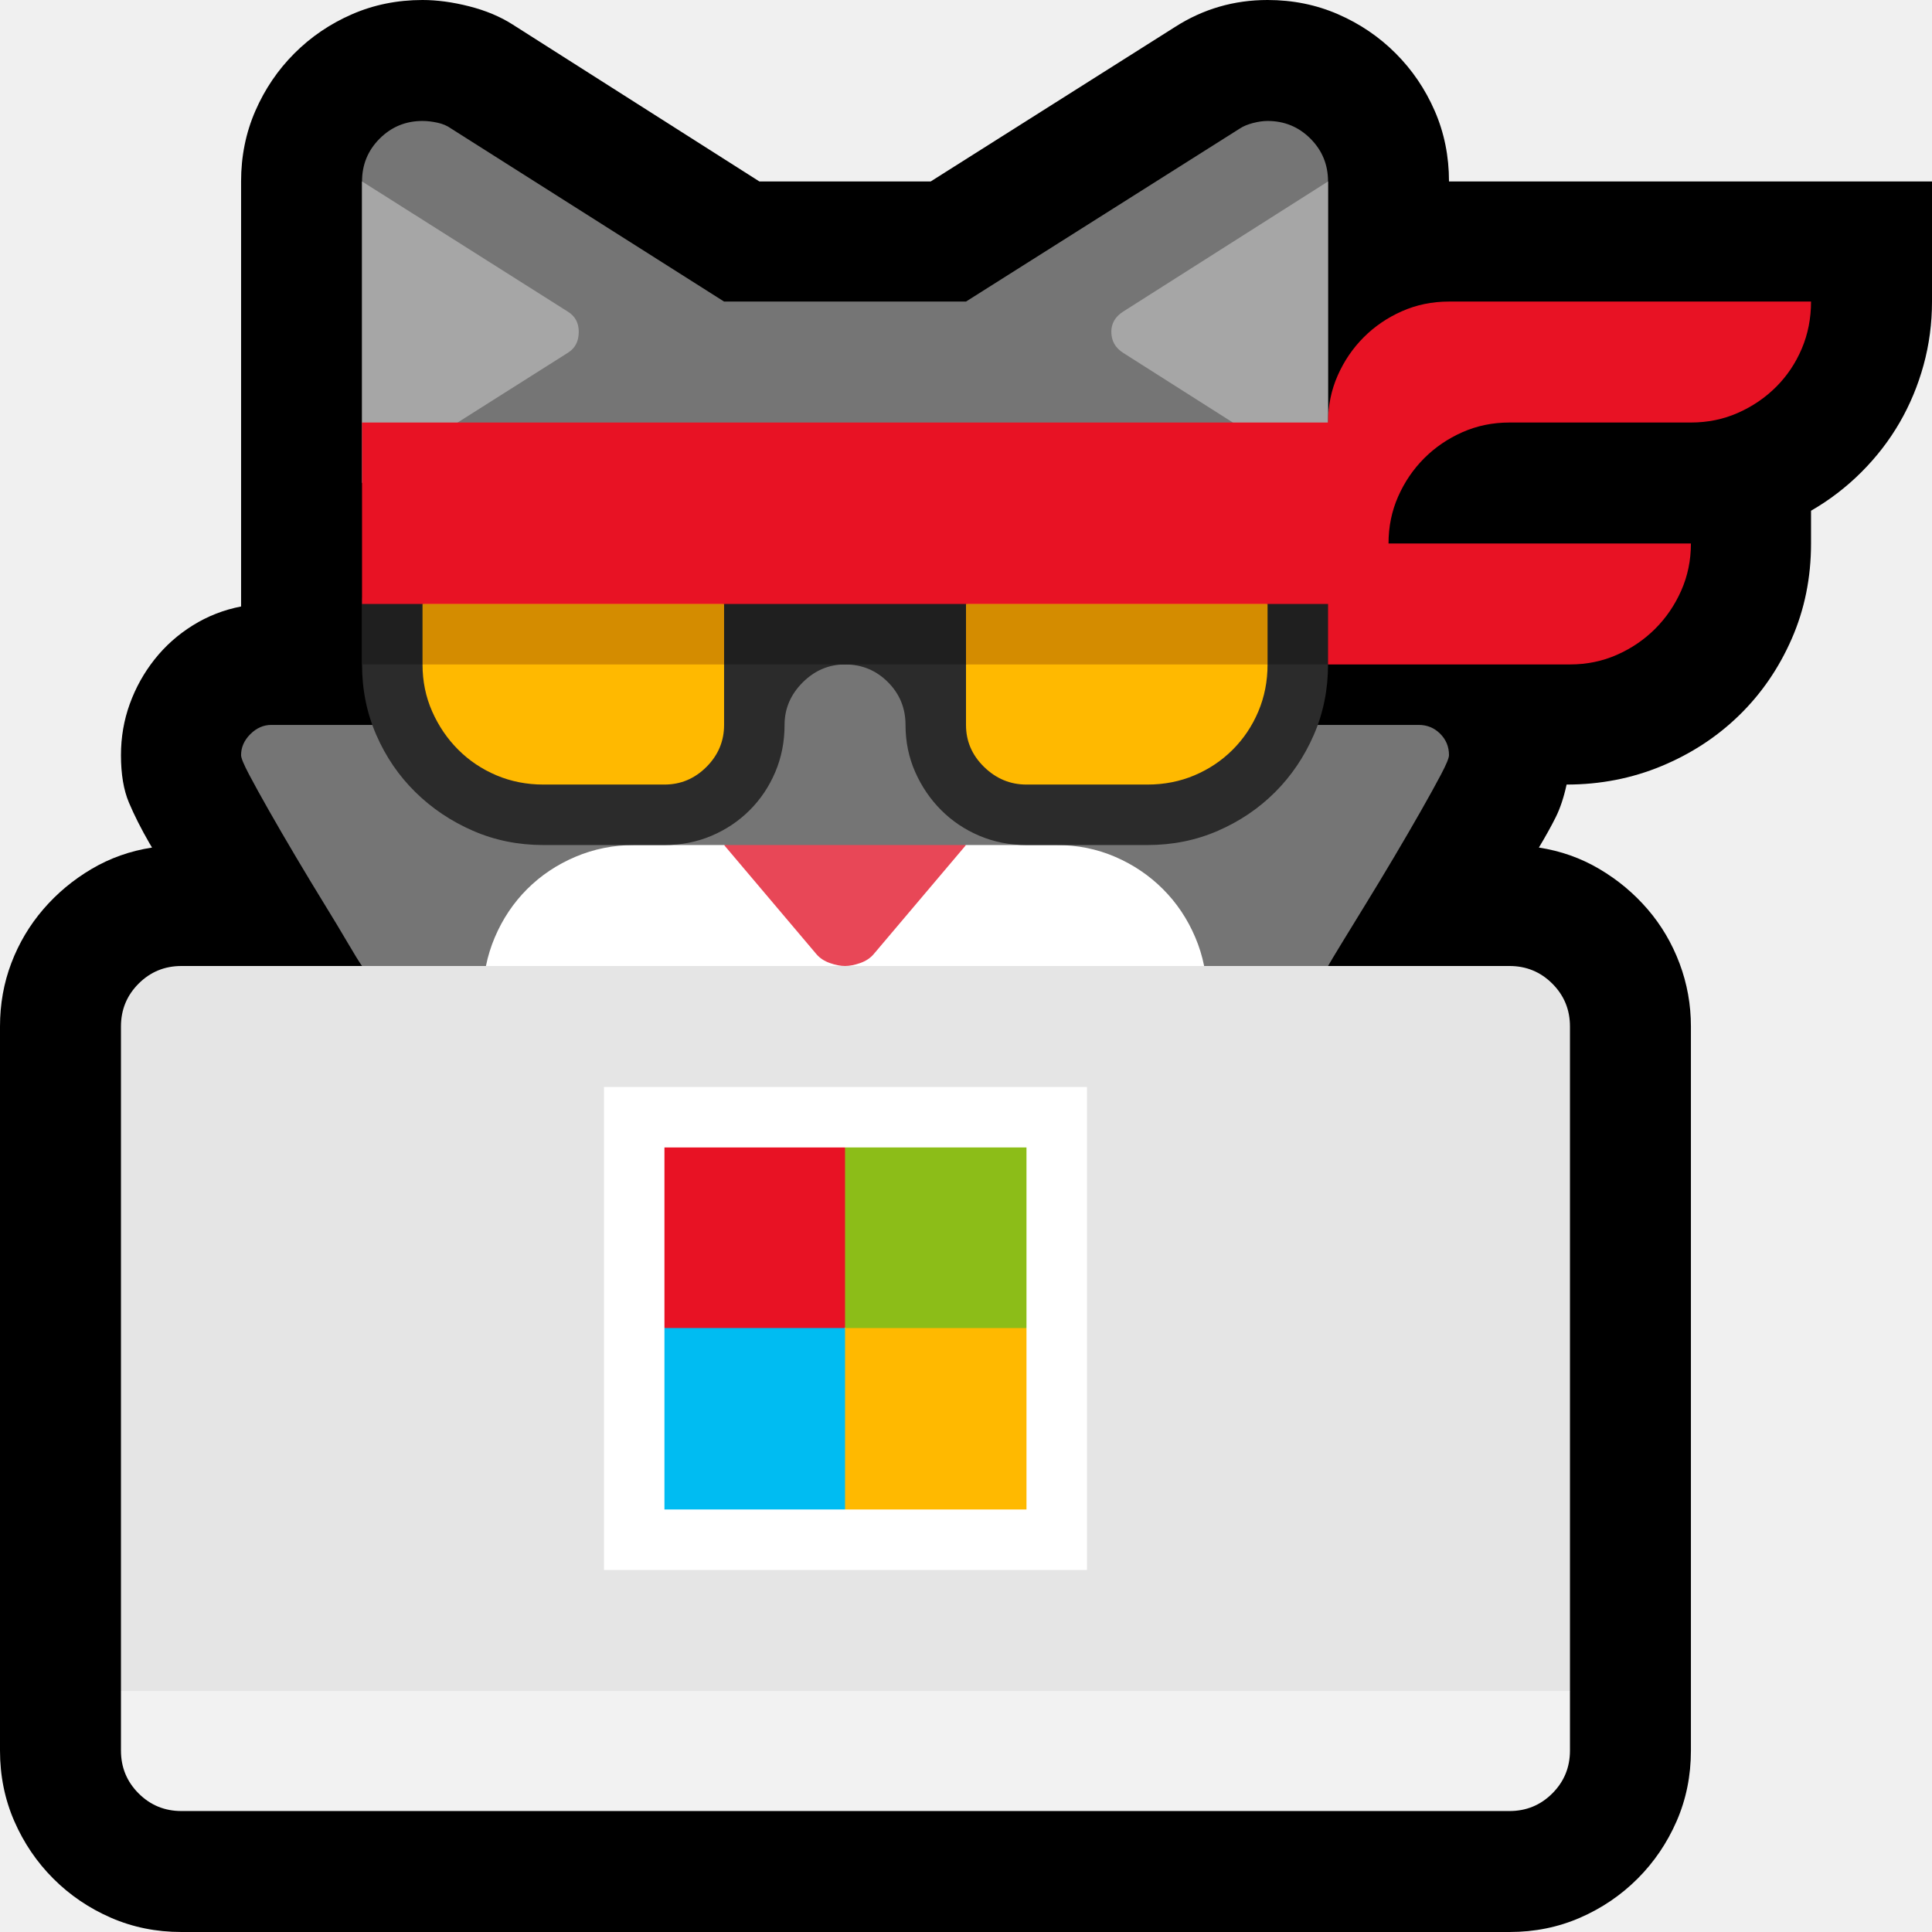
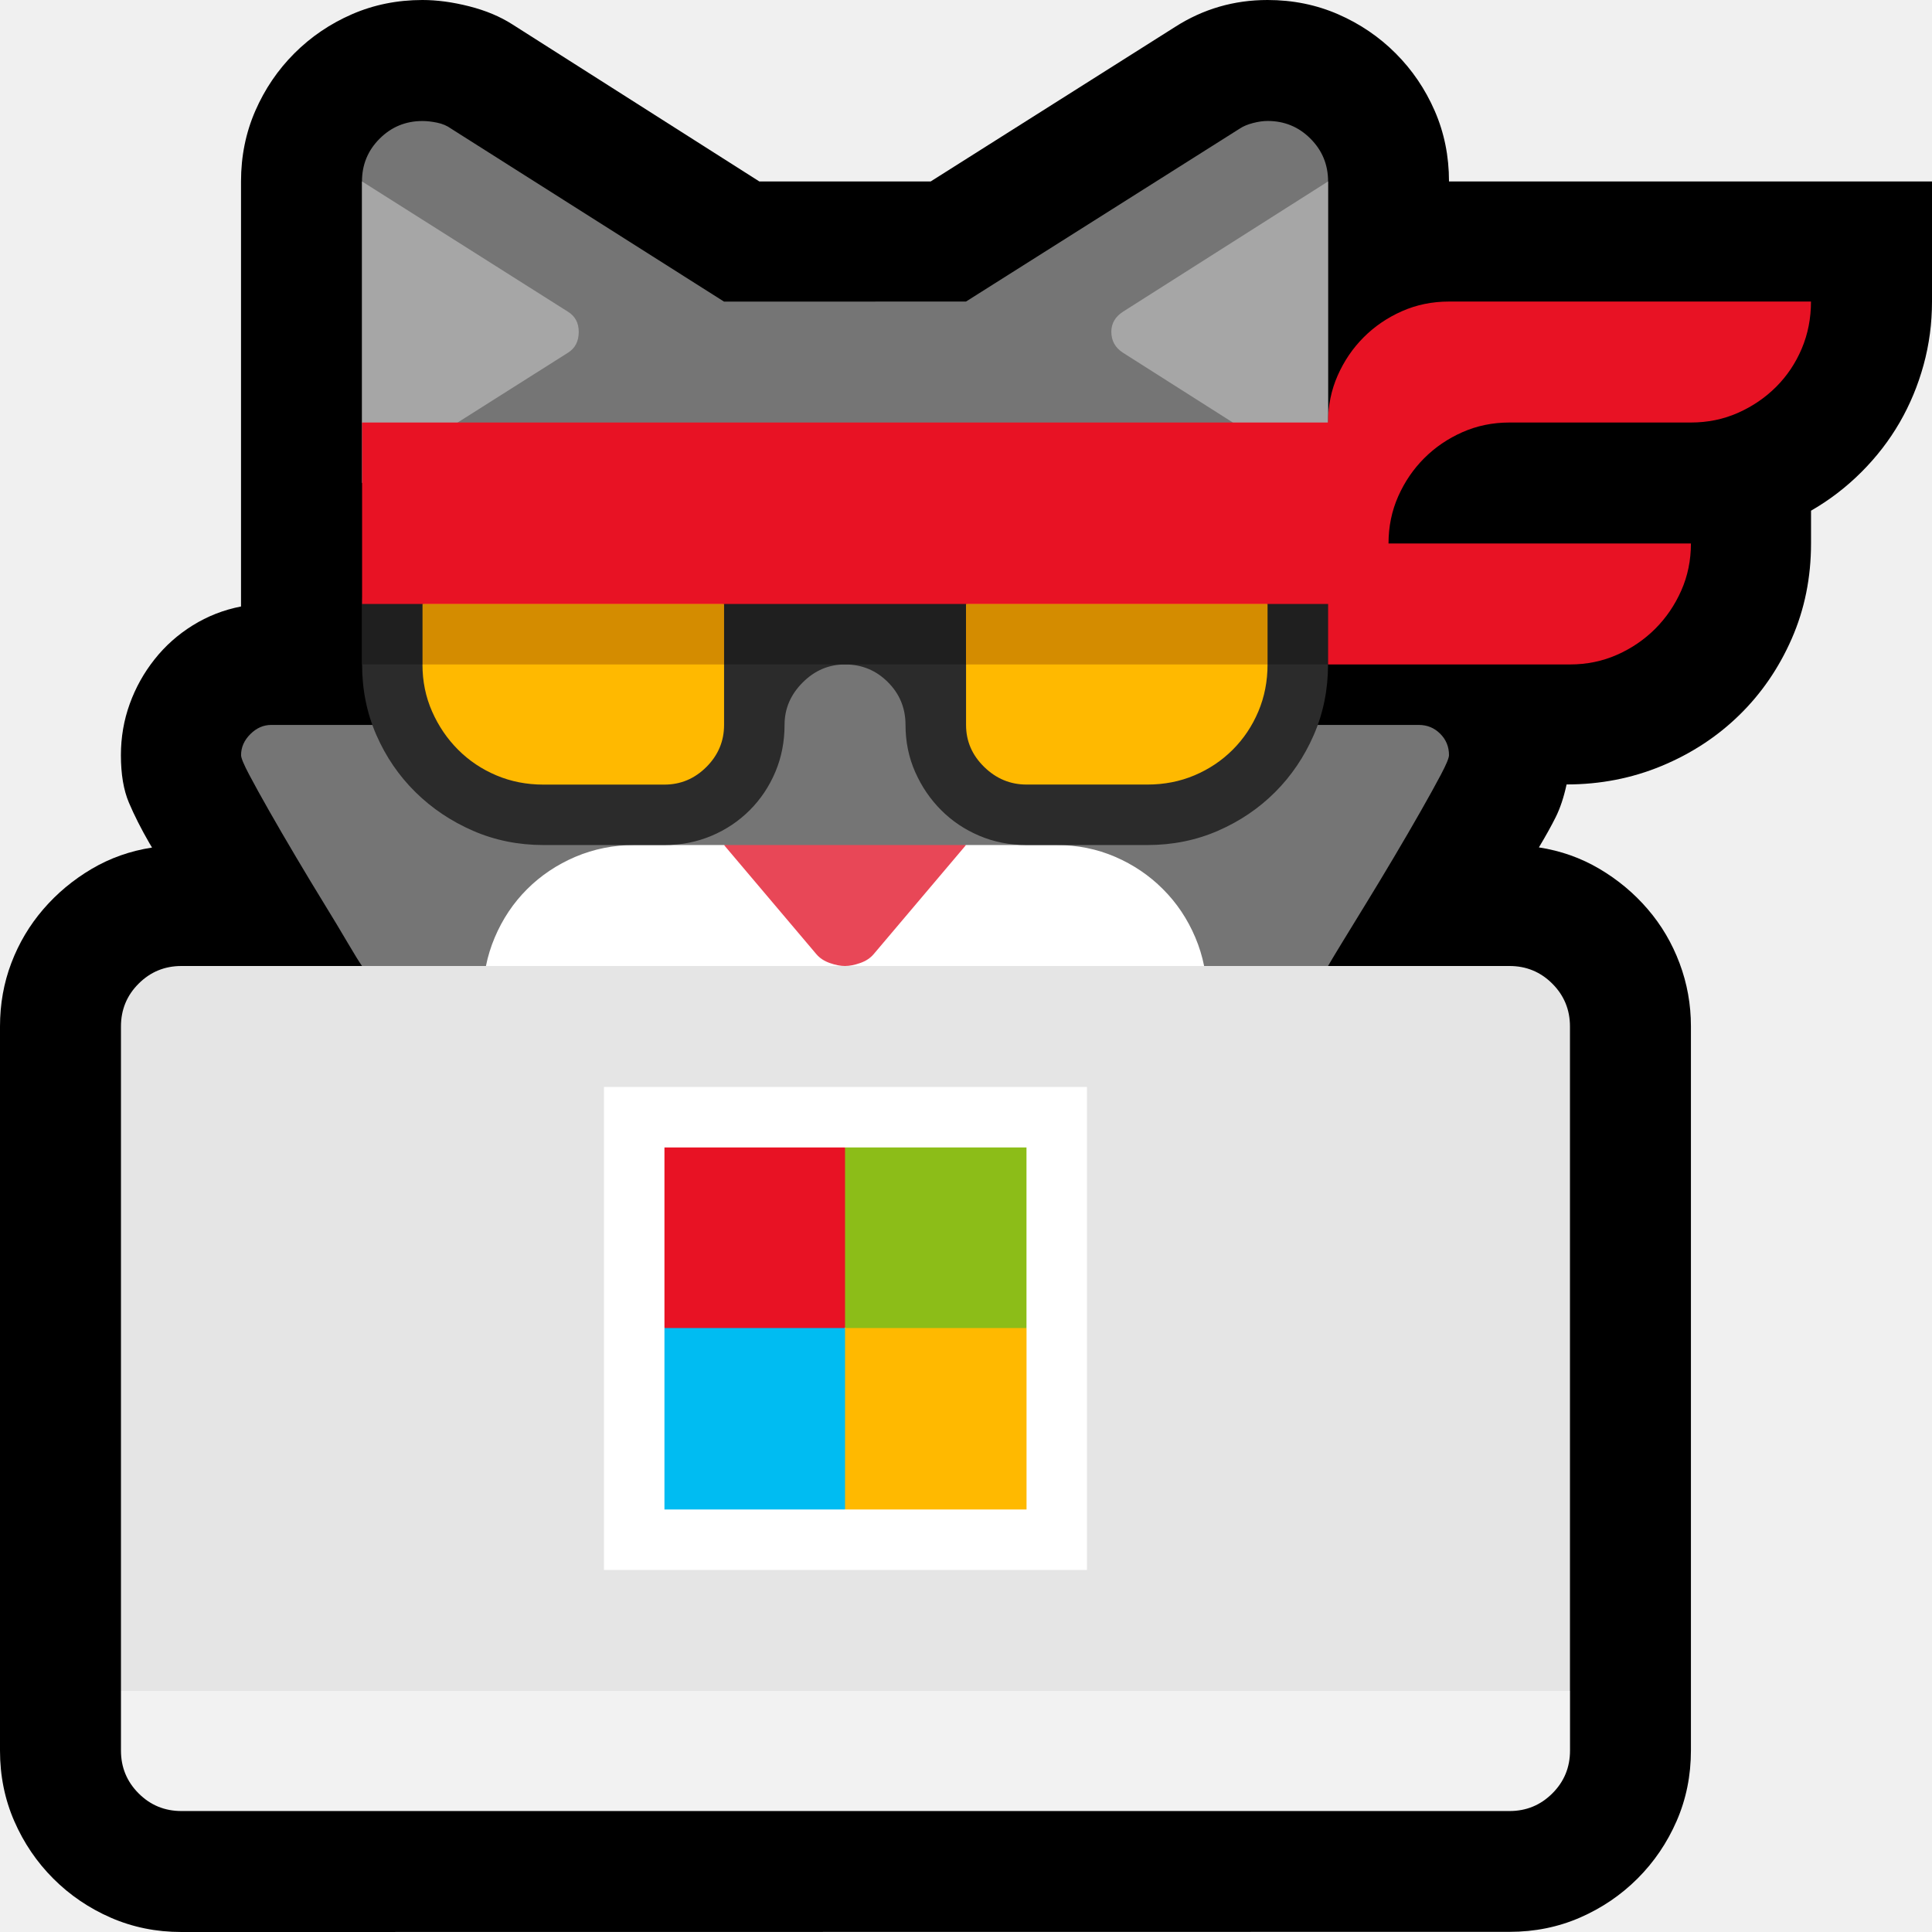
- <svg xmlns="http://www.w3.org/2000/svg" width="2300" height="2300" preserveAspectRatio="xMinYMin slice" viewBox="256 -431 2300 2300" version="1.1">
-   <path d="M472,-431 q-45,0 -84,17 q-39,17 -68.5,46.5 q-29.5,29.5 -46.5,68.5 q-17,39 -17,84 v862 q0,40 13.5,75.5 q13.5,35.5 38,64 q24.5,28.5 57.5,48 q33,19.5 72,25.5 l-3,5 q-15,26 -24.5,48.5 q-9.5,22.5 -9.5,56.5 q0,32 10.5,61 q10.5,29 29.5,53 q19,24 45.5,40.5 q26.5,16.5 57.5,22.5 v506 q0,45 17,84 q17,39 46.5,68.5 q29.5,29.5 68.5,46.5 q39,17 84,17 q26,0 55.5,-7.5 q29.5,-7.5 51.5,-21.5 l294,-187 h204 l291,184 q50,32 110,32 q45,0 84,-17 q39,-17 68.5,-46.5 q29.5,-29.5 46.5,-68.5 q17,-39 17,-84 h575 v-143 q0,-39 -10,-75.5 q-10,-36.5 -28.5,-68.5 q-18.5,-32 -45.5,-59 q-27,-27 -60,-46 v-39 q0,-61 -23,-113.5 q-23,-52.5 -62.5,-91 q-39.5,-38.5 -92.5,-60.5 q-53,-22 -113,-22 q-5,-23 -13,-39 q-8,-16 -20,-36 q39,-6 72,-25.5 q33,-19.5 57.5,-48 q24.5,-28.5 38,-64.5 q13.5,-36 13.5,-75 v-862 q0,-45 -17,-84 q-17,-39 -46.5,-68.5 q-29.5,-29.5 -68.5,-46.5 q-39,-17 -84,-17 h-1581 Z" fill="#000000" transform="matrix(1,0,0,-1,0,1438)" />
-   <path d="M1406,1510 l326,206 q6,4 15.5,6.5 q9.5,2.5 17.5,2.5 q30,0 51,-21 q21,-21 21,-51 v-395 q0,-25 -4,-42 q-4,-17 -8,-42 l-24,-168 h144 q15,0 25.5,-10.5 q10.5,-10.5 10.5,-25.5 q0,-5 -9.5,-23 q-9.5,-18 -24,-43.5 q-14.5,-25.5 -32,-55 q-17.5,-29.5 -33.5,-55.5 q-16,-26 -28.5,-46.5 q-12.5,-20.5 -16.5,-27.5 h-1150 q-5,7 -17,27.5 q-12,20.5 -28,46.5 q-16,26 -33.5,55.5 q-17.5,29.5 -32,55 q-14.5,25.5 -24,43.5 q-9.5,18 -9.5,23 q0,14 11,25 q11,11 25,11 h144 q-1,5 -1,11.5 q0,6.5 0,13.5 q0,25 4,56.5 q4,31.5 9,63.5 q5,32 11,60.5 q6,28.5 11,47.5 l-70,107 v287 q0,30 21,51 q21,21 51,21 q8,0 17.5,-2 q9.5,-2 16.5,-7 l325,-206 h288 Z" fill="#757575" transform="matrix(1,0,0,-1,0,1438)" />
-   <path d="M1011,863 h107 q1,0 22,-5 q21,-5 47,-11.5 q26,-6.5 48.5,-12.5 q22.5,-6 26.5,-7 q4,1 26.5,7 q22.5,6 48.5,12.5 q26,6.5 47,11.5 q21,5 22,5 h108 q37,0 69.5,-14 q32.5,-14 57,-38.5 q24.5,-24.5 38.5,-57.5 q14,-33 14,-70 q0,-37 -14,-70 q-14,-33 -38.5,-57.5 q-24.5,-24.5 -57,-38.5 q-32.5,-14 -69.5,-14 h-72 q-36,0 -68.5,13.5 q-32.5,13.5 -56.5,37 q-24,23.5 -39,54.5 q-15,31 -16,67 q-2,-36 -16.5,-67 q-14.5,-31 -38.5,-54.5 q-24,-23.5 -56,-37 q-32,-13.5 -68,-13.5 h-72 q-37,0 -70,14 q-33,14 -57.5,38.5 q-24.5,24.5 -38.5,57.5 q-14,33 -14,70 q0,37 14,70 q14,33 38.5,57.5 q24.5,24.5 57.5,38.5 q33,14 70,14 Z" fill="#FFFFFF" transform="matrix(1,0,0,-1,0,1438)" />
-   <path d="M1406,863 l-110,-130 q-6,-7 -16,-10.5 q-10,-3.5 -18,-3.5 q-8,0 -18,3.5 q-10,3.5 -16,10.5 l-110,130 h288 Z" fill="#E84757" transform="matrix(1,0,0,-1,0,1438)" />
-   <path d="M1765,1222 q30,0 51,-21 q21,-21 21,-51 v-72 q0,-45 -17,-84 q-17,-39 -46,-68 q-29,-29 -68,-46 q-39,-17 -84,-17 h-144 q-30,0 -56,11 q-26,11 -45.5,30.5 q-19.5,19.5 -31,45.5 q-11.5,26 -11.5,56 q0,30 -21,51 q-21,21 -51,21 q-29,0 -50.5,-21.5 q-21.5,-21.5 -21.5,-50.5 q0,-30 -11,-56 q-11,-26 -30.5,-45.5 q-19.5,-19.5 -45.5,-30.5 q-26,-11 -56,-11 h-144 q-45,0 -84,17 q-39,17 -68.5,46 q-29.5,29 -46.5,68 q-17,39 -17,84 v72 q0,30 21,51 q21,21 51,21 h359 q30,0 51,-21 q21,-21 21,-51 h144 q0,30 21,51 q21,21 51,21 h359 Z" fill="#2B2B2B" transform="matrix(1,0,0,-1,0,1438)" />
-   <path d="M759,1150 l180,36 l179,-36 v-144 q0,-29 -21,-50 q-21,-21 -50,-21 h-144 q-30,0 -56,11 q-26,11 -45.5,30.5 q-19.5,19.5 -31,45.5 q-11.5,26 -11.5,56 v72 Z M1765,1078 q0,-30 -11,-56 q-11,-26 -30.5,-45.5 q-19.5,-19.5 -45.5,-30.5 q-26,-11 -56,-11 h-144 q-29,0 -50.5,21 q-21.5,21 -21.5,50 v144 l180,36 l179,-36 v-72 Z" fill="#FFB900" transform="matrix(1,0,0,-1,0,1438)" />
-   <path d="M1083,1114 l35,36 l144,36 l144,-36 l36,-36 l-36,-36 h-288 l-35,36 Z M1729,1114 l72,72 l36,-36 v-72 h-72 l-36,36 Z M687,1150 l36,36 l72,-72 l-36,-36 h-72 v72 Z" fill="#1F1F1F" transform="matrix(1,0,0,-1,0,1438)" />
-   <path d="M1406,1150 h359 v-72 h-359 v72 Z M759,1150 h359 v-72 h-359 v72 Z" fill="#D48C00" transform="matrix(1,0,0,-1,0,1438)" />
-   <path d="M687,1294 v359 l245,-155 q13,-8 13,-24 q0,-17 -13,-25 l-245,-155 Z M1593,1449 q-14,9 -14,25 q0,15 14,24 l244,155 v-359 l-244,155 Z" fill="#A6A6A6" transform="matrix(1,0,0,-1,0,1438)" />
-   <path d="M1837,1366 q0,30 11.5,56 q11.5,26 31,45.5 q19.5,19.5 45.5,31 q26,11.5 56,11.5 h431 q0,-30 -11,-56 q-11,-26 -30.5,-45.5 q-19.5,-19.5 -45.5,-31 q-26,-11.5 -56,-11.5 h-216 q-30,0 -56,-11.5 q-26,-11.5 -45.5,-31 q-19.5,-19.5 -31,-45.5 q-11.5,-26 -11.5,-56 h360 q0,-30 -11.5,-56 q-11.5,-26 -31,-45.5 q-19.5,-19.5 -45.5,-31 q-26,-11.5 -56,-11.5 h-288 v72 h-1150 v216 h1150 Z" fill="#E81224" transform="matrix(1,0,0,-1,0,1438)" />
-   <path d="M472,-287 q-30,0 -51,21 q-21,21 -21,51 v71 l575,96 q42,7 76,15.5 q34,8.5 66.5,15.5 q32.5,7 67,12 q34.5,5 77.5,5 q43,0 77.5,-5 q34.5,-5 67,-12 q32.5,-7 67,-15.5 q34.5,-8.5 76.5,-15.5 l575,-96 v-71 q0,-30 -21,-51 q-21,-21 -51,-21 h-1581 Z" fill="#F2F2F2" transform="matrix(1,0,0,-1,0,1438)" />
-   <path d="M472,719 h1581 q30,0 51,-21 q21,-21 21,-51 v-791 h-1725 v791 q0,30 21,51 q21,21 51,21 Z" fill="#E5E5E5" transform="matrix(1,0,0,-1,0,1438)" />
-   <path d="M975,575 h575 v-575 h-575 v575 Z" fill="#FFFFFF" transform="matrix(1,0,0,-1,0,1438)" />
-   <path d="M1212,187 l50,101 l110,50 l106,-50 v-216 h-216 l-50,115 Z" fill="#FFB900" transform="matrix(1,0,0,-1,0,1438)" />
-   <path d="M1047,503 h215 l60,-107 l-60,-108 l-106,-50 l-109,50 v215 Z" fill="#E81224" transform="matrix(1,0,0,-1,0,1438)" />
-   <path d="M1478,288 h-216 v215 h216 v-215 Z" fill="#8CBD18" transform="matrix(1,0,0,-1,0,1438)" />
-   <path d="M1262,72 h-215 v216 h215 v-216 Z" fill="#00BCF2" transform="matrix(1,0,0,-1,0,1438)" />
+ <svg xmlns="http://www.w3.org/2000/svg" viewBox="0 0 36 36">
+   <path d="m3.381 36q-0.704 0-1.315-0.266-0.61-0.266-1.072-0.728-0.462-0.462-0.728-1.072-0.266-0.61-0.266-1.315v-13.492q0-0.626 0.211-1.182t0.595-1.002 0.9-0.751q0.516-0.305 1.127-0.399l-0.047-0.078q-0.235-0.407-0.384-0.759-0.149-0.352-0.149-0.884 0-0.501 0.164-0.955 0.164-0.454 0.462-0.83 0.297-0.376 0.712-0.634t0.9-0.352v-7.92q0-0.704 0.266-1.315 0.266-0.61 0.728-1.072 0.462-0.462 1.072-0.728 0.611-0.266 1.315-0.266 0.407 0 0.869 0.117 0.462 0.117 0.806 0.337l4.602 2.927h3.193l4.555-2.88q0.783-0.501 1.722-0.501 0.704 0 1.315 0.266 0.61 0.266 1.072 0.728 0.462 0.462 0.728 1.072 0.266 0.61 0.266 1.315h9v2.238q0 0.61-0.157 1.182t-0.446 1.072-0.712 0.923-0.939 0.72v0.61q0 0.955-0.36 1.776t-0.978 1.424q-0.618 0.603-1.448 0.947t-1.769 0.344q-0.078 0.36-0.203 0.61-0.125 0.25-0.313 0.563 0.61 0.094 1.127 0.399 0.517 0.305 0.9 0.751 0.384 0.446 0.595 1.01 0.211 0.563 0.211 1.174v13.492q0 0.704-0.266 1.315-0.266 0.61-0.728 1.072-0.462 0.462-1.072 0.728-0.61 0.266-1.315 0.266z" />
+   <path d="m18 5.619 5.103-3.224q0.094-0.063 0.243-0.102 0.149-0.039 0.274-0.039 0.47 0 0.798 0.329 0.329 0.329 0.329 0.798v6.183q0 0.391-0.063 0.657t-0.125 0.657l-0.376 2.63h2.254q0.235 0 0.399 0.164 0.164 0.164 0.164 0.399 0 0.078-0.149 0.36-0.149 0.282-0.376 0.681-0.227 0.399-0.501 0.861t-0.524 0.869q-0.25 0.407-0.446 0.728-0.196 0.321-0.258 0.43h-18q-0.078-0.11-0.266-0.43-0.188-0.321-0.438-0.728-0.25-0.407-0.524-0.869t-0.501-0.861q-0.227-0.399-0.376-0.681-0.149-0.282-0.149-0.36 0-0.219 0.172-0.391 0.172-0.172 0.391-0.172h2.254q-0.016-0.078-0.016-0.18 0-0.102 0-0.211 0-0.391 0.063-0.884 0.063-0.493 0.141-0.994 0.078-0.501 0.172-0.947 0.094-0.446 0.172-0.743l-1.096-1.675v-4.492q0-0.47 0.329-0.798 0.329-0.329 0.798-0.329 0.125 0 0.274 0.031t0.258 0.11l5.087 3.224z" fill="#757575" />
+   <path d="m11.817 15.746h1.675q0.016 0 0.344 0.078 0.329 0.078 0.736 0.18 0.407 0.102 0.759 0.196 0.352 0.094 0.415 0.11 0.063-0.016 0.415-0.11 0.352-0.094 0.759-0.196 0.407-0.102 0.736-0.18 0.329-0.078 0.344-0.078h1.69q0.579 0 1.088 0.219t0.892 0.603q0.384 0.383 0.603 0.9 0.219 0.517 0.219 1.096t-0.219 1.096q-0.219 0.517-0.603 0.9-0.383 0.383-0.892 0.603t-1.088 0.219h-1.127q-0.564 0-1.072-0.211-0.509-0.211-0.884-0.579-0.376-0.368-0.611-0.853t-0.25-1.049q-0.031 0.563-0.258 1.049-0.227 0.485-0.603 0.853-0.376 0.368-0.876 0.579-0.501 0.211-1.064 0.211h-1.127q-0.579 0-1.096-0.219-0.516-0.219-0.9-0.603-0.383-0.383-0.603-0.9-0.219-0.517-0.219-1.096t0.219-1.096q0.219-0.517 0.603-0.9 0.384-0.383 0.9-0.603 0.517-0.219 1.096-0.219z" fill="#fff" />
+   <path d="m18 15.746-1.722 2.035q-0.094 0.11-0.251 0.164-0.157 0.055-0.282 0.055t-0.282-0.055q-0.157-0.055-0.25-0.164l-1.722-2.035z" fill="#e84757" />
+   <path d="m23.619 10.127q0.47 0 0.798 0.329 0.329 0.329 0.329 0.798v1.127q0 0.704-0.266 1.315-0.266 0.61-0.72 1.064t-1.064 0.72q-0.611 0.266-1.315 0.266h-2.254q-0.47 0-0.877-0.172-0.407-0.172-0.712-0.477-0.305-0.305-0.485-0.712-0.18-0.407-0.18-0.877 0-0.47-0.329-0.798-0.329-0.329-0.798-0.329-0.454 0-0.79 0.337-0.337 0.337-0.337 0.79 0 0.47-0.172 0.877-0.172 0.407-0.477 0.712-0.305 0.305-0.712 0.477-0.407 0.172-0.876 0.172h-2.254q-0.704 0-1.315-0.266-0.611-0.266-1.072-0.72t-0.728-1.064q-0.266-0.61-0.266-1.315v-1.127q0-0.47 0.329-0.798 0.329-0.329 0.798-0.329h5.619q0.469 0 0.798 0.329 0.329 0.329 0.329 0.798h2.254q0-0.47 0.329-0.798 0.329-0.329 0.798-0.329z" fill="#2b2b2b" />
+   <path d="m7.873 11.254 2.817-0.563 2.802 0.563v2.254q0 0.454-0.329 0.783-0.329 0.329-0.783 0.329h-2.254q-0.47 0-0.877-0.172-0.407-0.172-0.712-0.477-0.305-0.305-0.485-0.712t-0.18-0.877zm15.746 1.127q0 0.47-0.172 0.877-0.172 0.407-0.477 0.712-0.305 0.305-0.712 0.477-0.407 0.172-0.876 0.172h-2.254q-0.454 0-0.79-0.329-0.337-0.329-0.337-0.783v-2.254l2.817-0.563 2.802 0.563z" fill="#ffb900" />
+   <path d="m12.944 11.817 0.548-0.563 2.254-0.563 2.254 0.563 0.564 0.563-0.564 0.563h-4.508zm10.111 0 1.127-1.127 0.564 0.563v1.127h-1.127zm-16.31-0.563 0.564-0.563 1.127 1.127-0.564 0.563h-1.127z" fill="#1f1f1f" />
+   <path d="m18 11.254h5.619v1.127h-5.619zm-10.127 0h5.619v1.127h-5.619z" fill="#d48c00" />
+   <path d="m6.746 9v-5.619l3.835 2.426q0.203 0.125 0.203 0.376 0 0.266-0.203 0.391zm14.181-2.426q-0.219-0.141-0.219-0.391 0-0.235 0.219-0.376l3.819-2.426v5.619z" fill="#a6a6a6" />
+   <path d="m24.746 7.873q0-0.47 0.18-0.877 0.18-0.407 0.485-0.712t0.712-0.485q0.407-0.18 0.876-0.18h6.746q0 0.47-0.172 0.877-0.172 0.407-0.477 0.712-0.305 0.305-0.712 0.485-0.407 0.18-0.876 0.18h-3.381q-0.47 0-0.877 0.18-0.407 0.18-0.712 0.485-0.305 0.305-0.485 0.712-0.18 0.407-0.18 0.877h5.635q0 0.47-0.18 0.877-0.18 0.407-0.485 0.712t-0.712 0.485q-0.407 0.18-0.876 0.18h-4.508v-1.127h-18v-3.381z" fill="#e81224" />
+   <path d="m3.381 33.746q-0.47 0-0.798-0.329-0.329-0.329-0.329-0.798v-1.111l9-1.503q0.657-0.11 1.19-0.243t1.041-0.243q0.509-0.11 1.049-0.188 0.54-0.078 1.213-0.078 0.673 0 1.213 0.078t1.049 0.188q0.509 0.11 1.049 0.243t1.197 0.243l9 1.503v1.111q0 0.47-0.329 0.798-0.329 0.329-0.798 0.329z" fill="#f2f2f2" />
+   <path d="m3.381 18h24.746q0.469 0 0.798 0.329 0.329 0.329 0.329 0.798v12.381h-27v-12.381q0-0.47 0.329-0.798 0.329-0.329 0.798-0.329z" fill="#e5e5e5" />
+   <path d="m11.254 20.254h9v9h-9z" fill="#fff" />
+   <path d="m14.964 26.327 0.783-1.581 1.722-0.783 1.659 0.783v3.381h-3.381z" fill="#ffb900" />
+   <path d="m12.381 21.381h3.365l0.939 1.675-0.939 1.69-1.659 0.783-1.706-0.783z" fill="#e81224" />
+   <path d="m19.127 24.746h-3.381v-3.365h3.381z" fill="#8cbd18" />
+   <path d="m15.746 28.127h-3.365v-3.381h3.365z" fill="#00bcf2" />
</svg>
